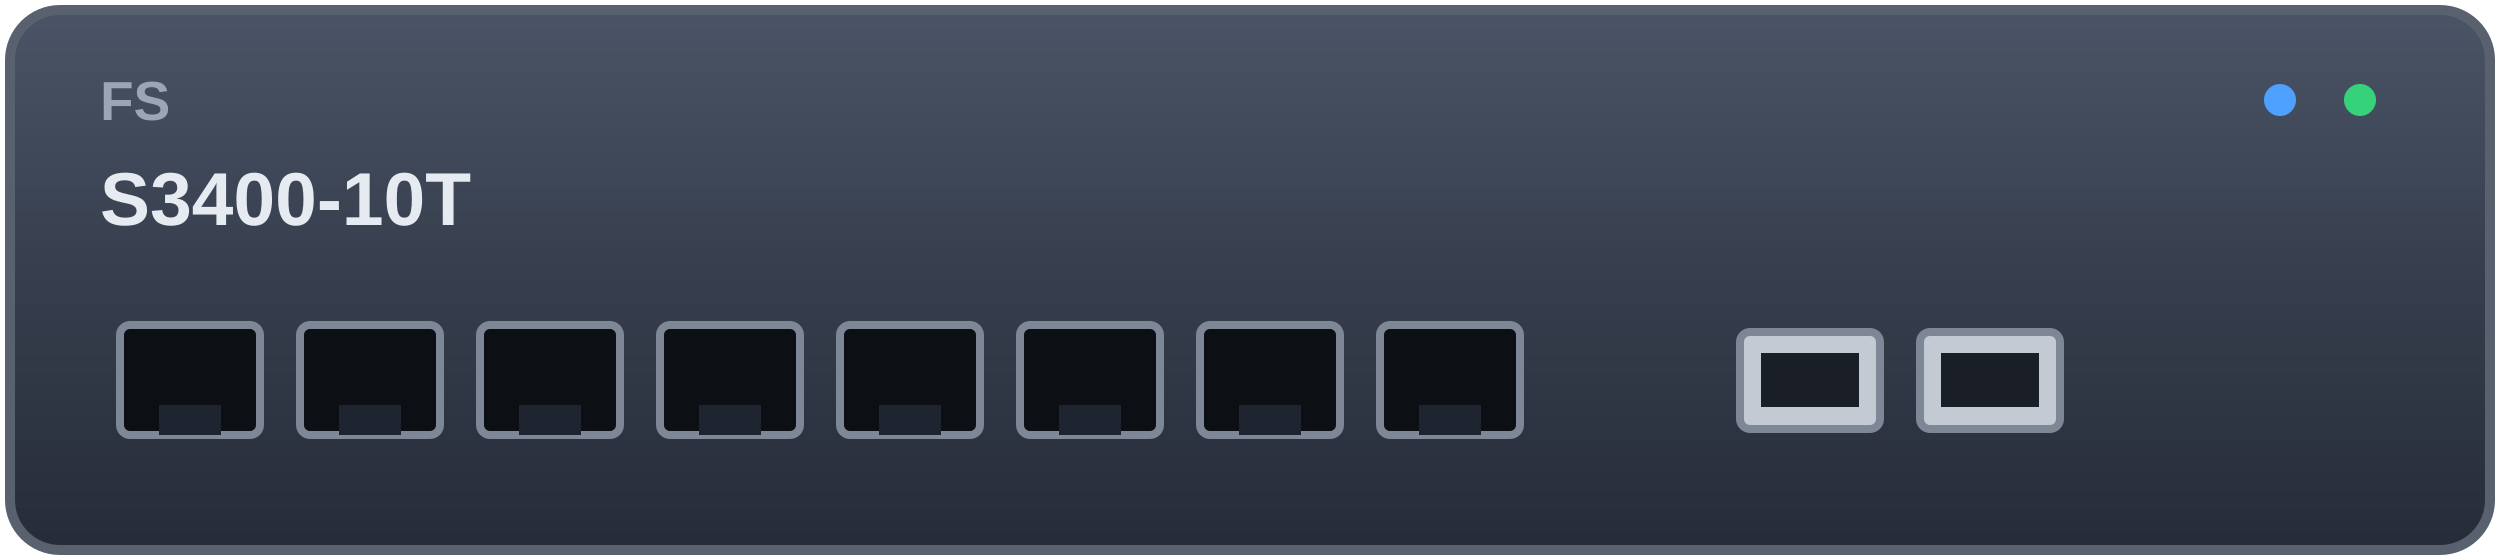
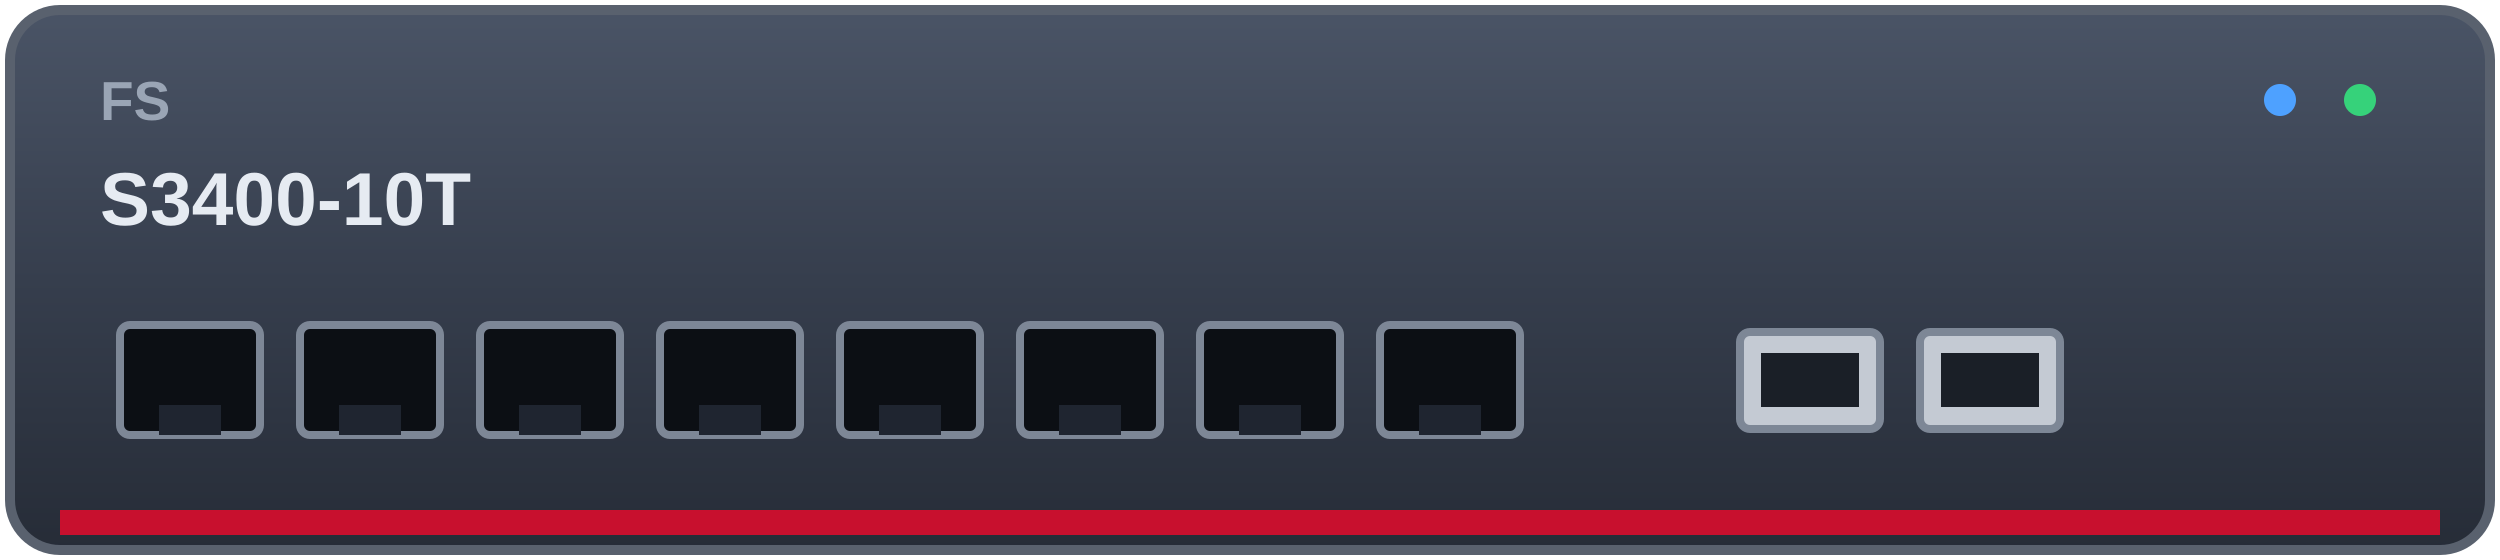
<svg xmlns="http://www.w3.org/2000/svg" viewBox="0 0 250 56" width="250" height="56">
  <defs>
    <linearGradient id="m" x1="0" y1="0" x2="0" y2="1">
      <stop offset="0" stop-color="#4a5466" />
      <stop offset=".5" stop-color="#363e4d" />
      <stop offset="1" stop-color="#262c37" />
    </linearGradient>
    <linearGradient id="l" x1="0" y1="0" x2="0" y2="1">
      <stop offset="0" stop-color="#f4f6f9" />
      <stop offset="1" stop-color="#d5dae2" />
    </linearGradient>
    <linearGradient id="g" x1="0" y1="0" x2="0" y2="1">
      <stop offset="0" stop-color="#9aa5b5" />
      <stop offset="1" stop-color="#6b7687" />
    </linearGradient>
    <linearGradient id="s" x1="0" y1="0" x2="0" y2="1">
      <stop offset="0" stop-color="#1b2a3f" />
      <stop offset="1" stop-color="#0d1624" />
    </linearGradient>
  </defs>
  <rect x="1" y="1" width="248" height="54" rx="5" fill="url(#m)" stroke="#59616e" />
+   <rect x="6" y="51" width="238" height="2.5" fill="#c8102e" />
  <text x="10" y="12" font-family="Arial,Helvetica,sans-serif" font-size="5.5" font-weight="700" fill="#9aa5b5">FS</text>
  <text x="10" y="22.5" font-family="Arial,Helvetica,sans-serif" font-size="7.5" font-weight="700" fill="#e6ebf2">S3400-10T</text>
  <circle cx="236" cy="10" r="1.6" fill="#36d27a" />
  <circle cx="228" cy="10" r="1.6" fill="#4ea1ff" />
  <rect x="12" y="32.5" width="14" height="11" rx="1" fill="#0c0f14" stroke="#7d8796" stroke-width=".8" />
  <rect x="15.9" y="40.5" width="6.2" height="3" fill="#1f2530" />
  <rect x="30" y="32.5" width="14" height="11" rx="1" fill="#0c0f14" stroke="#7d8796" stroke-width=".8" />
  <rect x="33.9" y="40.5" width="6.2" height="3" fill="#1f2530" />
  <rect x="48" y="32.5" width="14" height="11" rx="1" fill="#0c0f14" stroke="#7d8796" stroke-width=".8" />
  <rect x="51.9" y="40.5" width="6.2" height="3" fill="#1f2530" />
  <rect x="66" y="32.5" width="14" height="11" rx="1" fill="#0c0f14" stroke="#7d8796" stroke-width=".8" />
  <rect x="69.9" y="40.5" width="6.2" height="3" fill="#1f2530" />
  <rect x="84" y="32.5" width="14" height="11" rx="1" fill="#0c0f14" stroke="#7d8796" stroke-width=".8" />
  <rect x="87.9" y="40.5" width="6.2" height="3" fill="#1f2530" />
  <rect x="102" y="32.5" width="14" height="11" rx="1" fill="#0c0f14" stroke="#7d8796" stroke-width=".8" />
  <rect x="105.9" y="40.5" width="6.2" height="3" fill="#1f2530" />
  <rect x="120" y="32.5" width="14" height="11" rx="1" fill="#0c0f14" stroke="#7d8796" stroke-width=".8" />
  <rect x="123.9" y="40.5" width="6.2" height="3" fill="#1f2530" />
  <rect x="138" y="32.5" width="14" height="11" rx="1" fill="#0c0f14" stroke="#7d8796" stroke-width=".8" />
  <rect x="141.9" y="40.5" width="6.2" height="3" fill="#1f2530" />
  <rect x="174" y="33.2" width="14" height="9.7" rx="1" fill="#c4cad3" stroke="#7d8796" stroke-width=".8" />
  <rect x="176.1" y="35.3" width="9.8" height="5.4" fill="#1a1f27" />
  <rect x="192" y="33.2" width="14" height="9.7" rx="1" fill="#c4cad3" stroke="#7d8796" stroke-width=".8" />
  <rect x="194.1" y="35.3" width="9.8" height="5.4" fill="#1a1f27" />
</svg>
